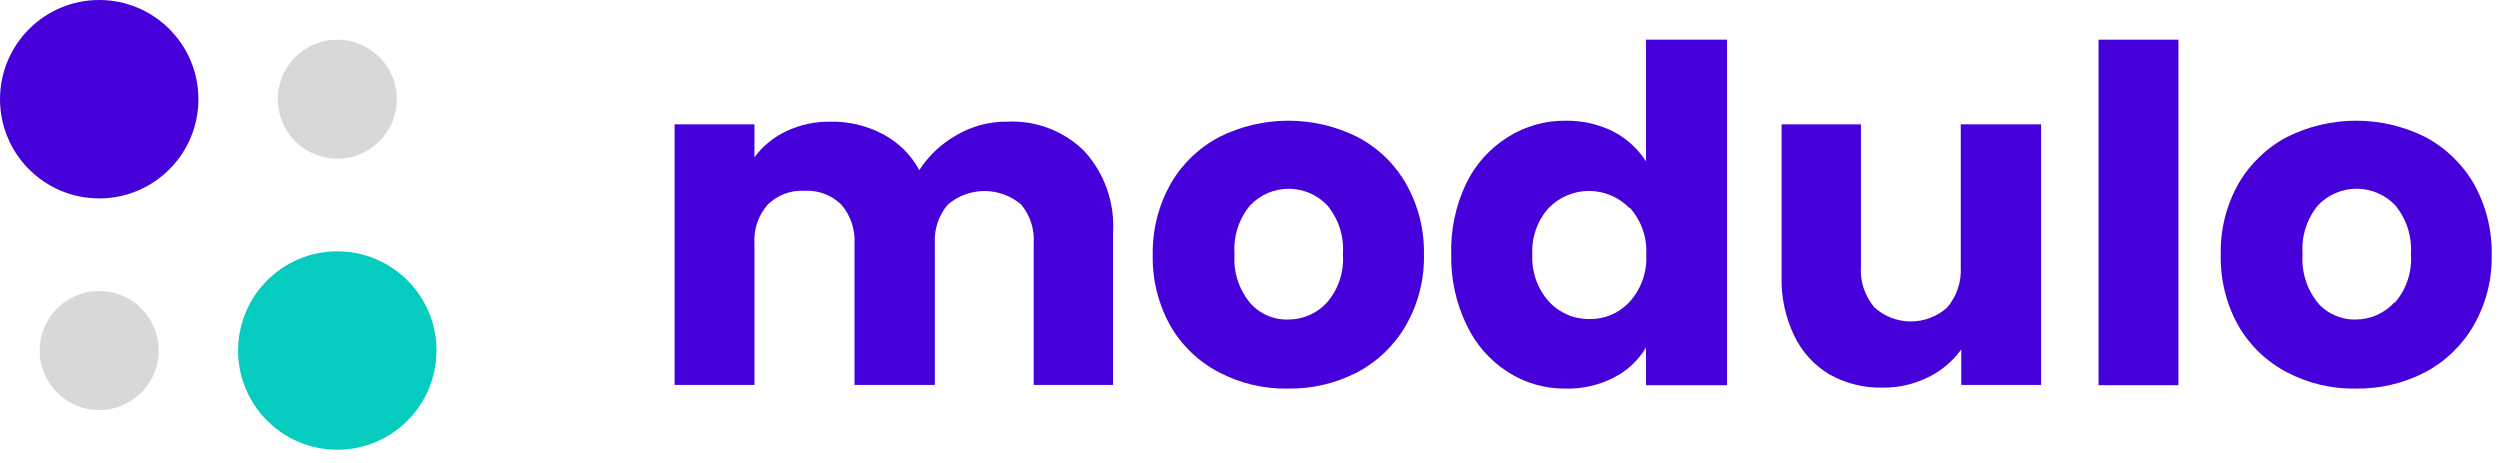
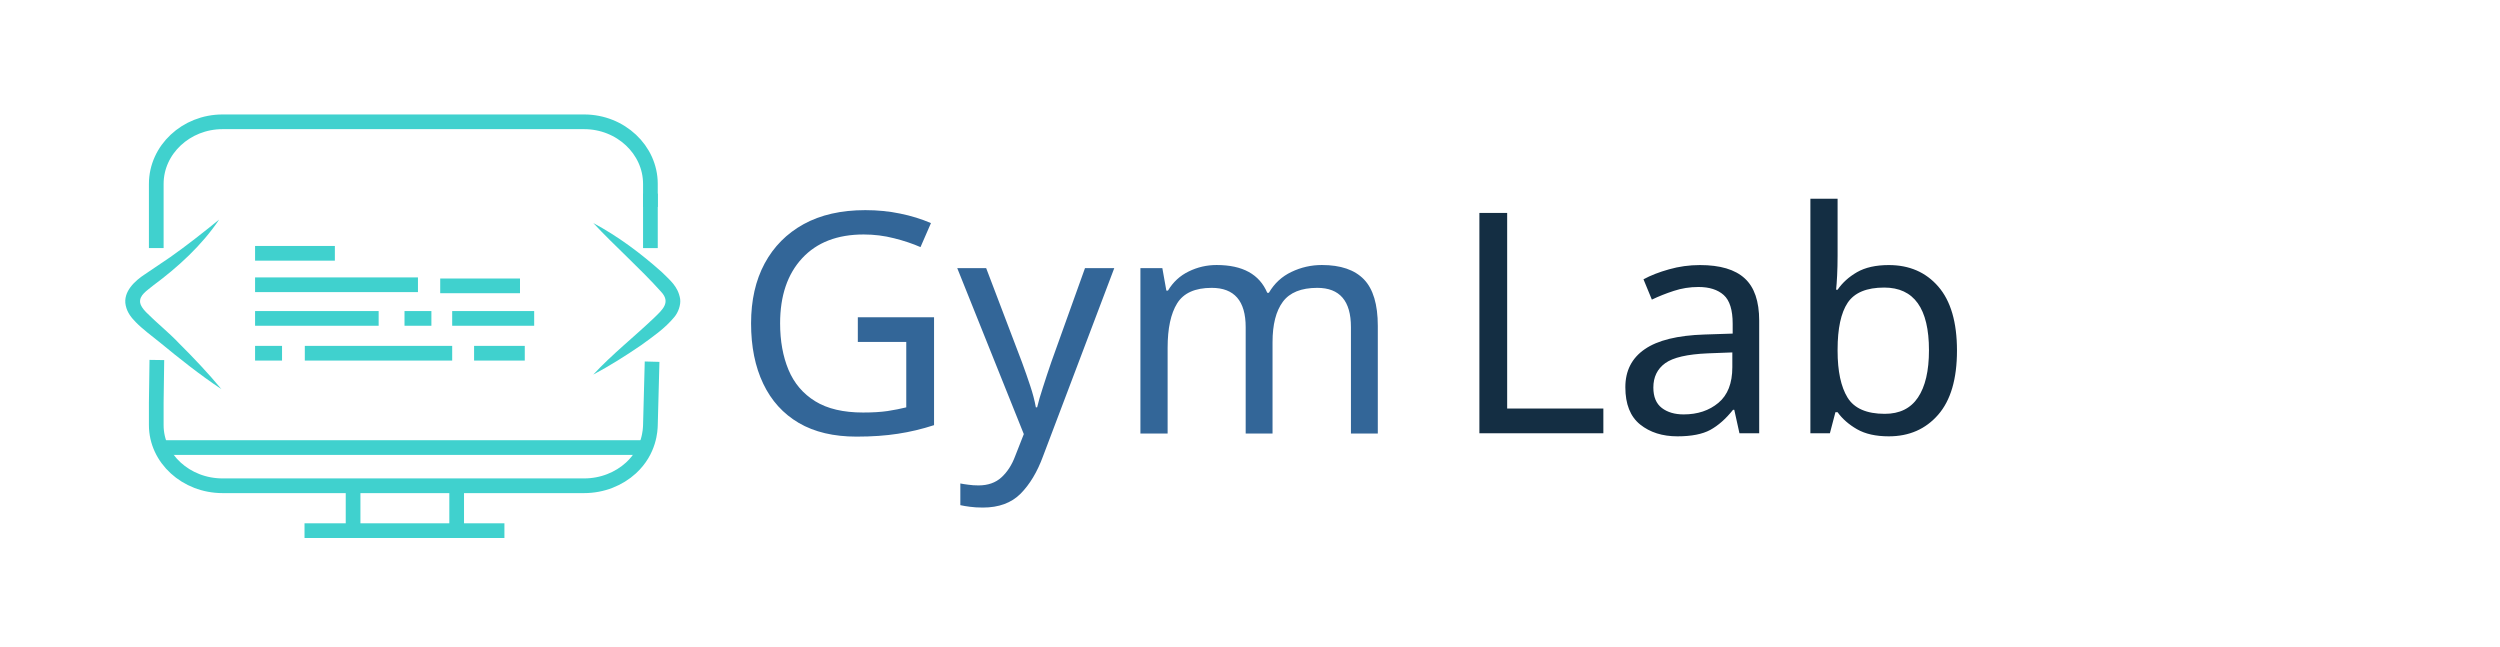
- <svg xmlns="http://www.w3.org/2000/svg" width="189" height="35" viewBox="0 0 189 35" fill="none">
-   <path d="M7.5 15C11.642 15 15 11.642 15 7.5C15 3.358 11.642 0 7.5 0C3.358 0 0 3.358 0 7.5C0 11.642 3.358 15 7.5 15Z" fill="#4600DA" />
-   <path d="M7.5 31C9.985 31 12 28.985 12 26.5C12 24.015 9.985 22 7.5 22C5.015 22 3 24.015 3 26.5C3 28.985 5.015 31 7.5 31Z" fill="#D8D8D8" />
-   <path d="M25.5 12C27.985 12 30 9.985 30 7.5C30 5.015 27.985 3 25.5 3C23.015 3 21 5.015 21 7.5C21 9.985 23.015 12 25.5 12Z" fill="#D8D8D8" />
-   <path d="M25.5 34C29.642 34 33 30.642 33 26.5C33 22.358 29.642 19 25.5 19C21.358 19 18 22.358 18 26.5C18 30.642 21.358 34 25.5 34Z" fill="#06CCC0" />
-   <path d="M81.975 11.425C82.731 12.255 83.313 13.227 83.686 14.286C84.059 15.344 84.216 16.467 84.147 17.587V29.102H78.147V18.415C78.226 17.341 77.883 16.278 77.19 15.453C76.419 14.8 75.441 14.441 74.429 14.441C73.418 14.441 72.44 14.8 71.669 15.453C70.963 16.273 70.606 17.336 70.675 18.415V29.102H64.601V18.415C64.663 17.334 64.299 16.271 63.589 15.453C63.222 15.098 62.786 14.823 62.308 14.646C61.829 14.469 61.319 14.393 60.81 14.423C60.303 14.396 59.797 14.473 59.322 14.65C58.847 14.827 58.413 15.101 58.049 15.453C57.694 15.856 57.422 16.325 57.248 16.833C57.074 17.341 57.002 17.879 57.037 18.415V29.102H51V9.401H57.037V11.885C57.665 11.039 58.494 10.363 59.448 9.916C60.494 9.423 61.641 9.178 62.797 9.199C64.183 9.174 65.551 9.504 66.773 10.155C67.927 10.769 68.875 11.71 69.497 12.86C70.203 11.769 71.163 10.867 72.294 10.229C73.458 9.539 74.789 9.183 76.141 9.199C77.215 9.144 78.289 9.314 79.293 9.697C80.298 10.08 81.211 10.669 81.975 11.425Z" fill="#4600DA" />
-   <path d="M92.153 28.145C90.614 27.343 89.337 26.118 88.472 24.614C87.562 22.979 87.104 21.131 87.147 19.261C87.115 17.389 87.579 15.543 88.491 13.908C89.358 12.401 90.634 11.17 92.172 10.358C93.795 9.547 95.584 9.125 97.399 9.125C99.213 9.125 101.003 9.547 102.626 10.358C104.168 11.164 105.446 12.396 106.307 13.908C107.227 15.539 107.692 17.388 107.65 19.261C107.688 21.13 107.217 22.973 106.288 24.595C105.422 26.103 104.145 27.334 102.607 28.145C100.988 28.983 99.186 29.406 97.362 29.378C95.55 29.409 93.759 28.985 92.153 28.145ZM100.307 22.885C100.742 22.382 101.074 21.798 101.282 21.166C101.49 20.535 101.572 19.869 101.522 19.206C101.623 17.873 101.201 16.553 100.344 15.527C99.969 15.13 99.516 14.814 99.015 14.598C98.513 14.381 97.973 14.27 97.427 14.27C96.88 14.27 96.34 14.381 95.838 14.598C95.337 14.814 94.884 15.13 94.509 15.527C93.652 16.553 93.23 17.873 93.331 19.206C93.232 20.535 93.647 21.852 94.491 22.885C94.854 23.305 95.308 23.637 95.818 23.857C96.328 24.076 96.881 24.178 97.436 24.154C97.976 24.151 98.51 24.037 99.004 23.819C99.498 23.601 99.942 23.282 100.307 22.885Z" fill="#4600DA" />
-   <path d="M110.834 13.89C111.533 12.436 112.631 11.211 114 10.358C115.316 9.531 116.844 9.103 118.399 9.125C119.63 9.112 120.847 9.389 121.951 9.935C122.963 10.459 123.82 11.239 124.436 12.197V3H130.564V29.12H124.436V26.269C123.866 27.239 123.029 28.025 122.025 28.532C120.889 29.122 119.623 29.413 118.344 29.378C116.805 29.392 115.295 28.957 114 28.127C112.639 27.259 111.553 26.021 110.871 24.558C110.069 22.897 109.671 21.069 109.712 19.224C109.66 17.382 110.044 15.554 110.834 13.89ZM123.184 15.729C122.788 15.32 122.313 14.994 121.788 14.772C121.263 14.549 120.699 14.435 120.129 14.435C119.559 14.435 118.995 14.549 118.47 14.772C117.945 14.994 117.47 15.32 117.074 15.729C116.222 16.689 115.779 17.943 115.841 19.224C115.773 20.532 116.222 21.814 117.092 22.793C117.479 23.216 117.951 23.553 118.478 23.782C119.004 24.01 119.573 24.124 120.147 24.117C120.72 24.131 121.29 24.022 121.817 23.797C122.344 23.571 122.817 23.235 123.202 22.811C123.636 22.332 123.97 21.771 124.185 21.162C124.4 20.552 124.491 19.906 124.454 19.261C124.494 18.613 124.404 17.963 124.189 17.35C123.974 16.738 123.638 16.174 123.202 15.692L123.184 15.729Z" fill="#4600DA" />
-   <path d="M154.307 9.401V29.102H148.27V26.416C147.628 27.31 146.775 28.031 145.785 28.513C144.706 29.051 143.513 29.322 142.307 29.304C140.911 29.332 139.533 28.989 138.313 28.311C137.155 27.619 136.227 26.602 135.644 25.386C134.976 23.993 134.648 22.461 134.687 20.916V9.401H140.687V20.107C140.604 21.241 140.967 22.364 141.7 23.234C142.455 23.921 143.439 24.301 144.46 24.301C145.481 24.301 146.465 23.921 147.221 23.234C147.94 22.378 148.302 21.278 148.233 20.162V9.401H154.307Z" fill="#4600DA" />
-   <path d="M164.687 3V29.12H158.65V3H164.687Z" fill="#4600DA" />
-   <path d="M172.896 28.145C171.356 27.343 170.079 26.118 169.215 24.614C168.304 22.979 167.846 21.131 167.889 19.261C167.843 17.39 168.3 15.541 169.215 13.908C170.081 12.401 171.358 11.17 172.896 10.358C174.519 9.547 176.308 9.125 178.123 9.125C179.937 9.125 181.727 9.547 183.35 10.358C184.888 11.17 186.164 12.401 187.031 13.908C187.943 15.543 188.406 17.389 188.374 19.261C188.412 21.13 187.941 22.973 187.012 24.595C186.146 26.103 184.869 27.334 183.331 28.145C181.717 28.98 179.921 29.403 178.104 29.378C176.292 29.411 174.501 28.987 172.896 28.145ZM181.049 22.885C181.484 22.382 181.816 21.798 182.024 21.166C182.233 20.535 182.314 19.869 182.264 19.206C182.356 17.874 181.934 16.558 181.086 15.527C180.709 15.129 180.255 14.813 179.752 14.596C179.249 14.38 178.707 14.268 178.159 14.268C177.612 14.268 177.07 14.38 176.567 14.596C176.063 14.813 175.61 15.129 175.233 15.527C174.389 16.559 173.974 17.876 174.074 19.206C173.977 20.532 174.384 21.846 175.215 22.885C175.572 23.297 176.017 23.625 176.516 23.845C177.016 24.064 177.559 24.17 178.104 24.154C178.647 24.153 179.185 24.04 179.682 23.821C180.179 23.603 180.626 23.284 180.994 22.885H181.049Z" fill="#4600DA" />
+ <svg xmlns="http://www.w3.org/2000/svg" id="Layer_1" viewBox="0 0 340.29 87.95">
+   <defs>
+     <style>.cls-1{fill:#336698;font-family:CenturyGothic, 'Century Gothic';}.cls-1,.cls-2{font-size:42px;}.cls-3{fill:#40d1ce;}.cls-2{fill:#142e43;font-family:CenturyGothic-Bold, 'Century Gothic';}.cls-4{fill:none;stroke:#40d1ce;stroke-miterlimit:10;stroke-width:2px;}</style>
+   </defs>
+   <path class="cls-4" d="M21.35,49h0l-.08,5.8v3.07c0,4.54,4.06,8.25,9.02,8.25h49.22c2.48,0,4.74-.93,6.37-2.42,2.58-2.36,2.63-5.27,2.65-5.82l.23-8.65h0" />
+   <line class="cls-4" x1="22.5" y1="60.92" x2="87.31" y2="60.92" />
+   <line class="cls-4" x1="41.45" y1="72.23" x2="68.66" y2="72.23" />
+   <line class="cls-4" x1="48.06" y1="66.23" x2="48.06" y2="72.96" />
+   <line class="cls-4" x1="62.16" y1="66.1" x2="62.16" y2="72.83" />
+   <path class="cls-3" d="M29.83,29.89c-2.36,3.51-5.6,6.47-8.98,8.97-.79,.67-1.94,1.31-1.77,2.36,.05,.34,.35,.81,.8,1.27,1.43,1.45,3.1,2.76,4.52,4.27,2,1.99,3.94,4.04,5.74,6.21-2.96-1.97-5.67-4.13-8.38-6.36-1.02-.82-2.37-1.82-3.29-2.77-.52-.54-1.14-1.22-1.36-2.27-.4-1.87,1.29-3.38,2.62-4.24,0,0,3.46-2.34,3.46-2.34,2.26-1.59,4.44-3.32,6.64-5.1h0Z" />
+   <path class="cls-3" d="M80.74,30.35c3.41,1.83,6.48,4.13,9.36,6.7,1.06,1.07,2.19,1.9,2.48,3.64,.11,.83-.27,1.84-.78,2.45-1.3,1.58-2.92,2.67-4.52,3.84-2.11,1.44-4.27,2.81-6.53,4.01,2.61-2.81,5.59-5.15,8.32-7.76,1.1-1.07,2.26-2.07,.93-3.5-2.92-3.26-6.24-6.15-9.25-9.38h0Z" />
+   <line class="cls-4" x1="34.72" y1="34.48" x2="45.58" y2="34.48" />
+   <line class="cls-4" x1="34.72" y1="38.76" x2="56.89" y2="38.76" />
+   <line class="cls-4" x1="59.92" y1="38.91" x2="70.78" y2="38.91" />
+   <line class="cls-4" x1="34.72" y1="43.34" x2="51.54" y2="43.34" />
+   <line class="cls-4" x1="55.06" y1="43.34" x2="58.72" y2="43.34" />
+   <line class="cls-4" x1="61.55" y1="43.34" x2="72.71" y2="43.34" />
+   <line class="cls-4" x1="34.72" y1="48.08" x2="38.39" y2="48.08" />
+   <line class="cls-4" x1="41.49" y1="48.08" x2="61.55" y2="48.08" />
+   <line class="cls-4" x1="64.53" y1="48.08" x2="71.43" y2="48.08" />
+   <path class="cls-4" d="M21.27,33.77v-8.74c0-4.65,4.06-8.45,9.02-8.45h49.22c4.96,0,9.02,3.8,9.02,8.45v3.14" />
+   <polyline class="cls-4" points="88.53 33.77 88.53 27.35 88.84 27.35" />
+   <text class="cls-1" transform="translate(99.67 59.01)">
+     <tspan x="0" y="0">Gym</tspan>
+   </text>
+   <text class="cls-2" transform="translate(197.29 58.97)">
+     <tspan x="0" y="0">Lab</tspan>
+   </text>
</svg>
